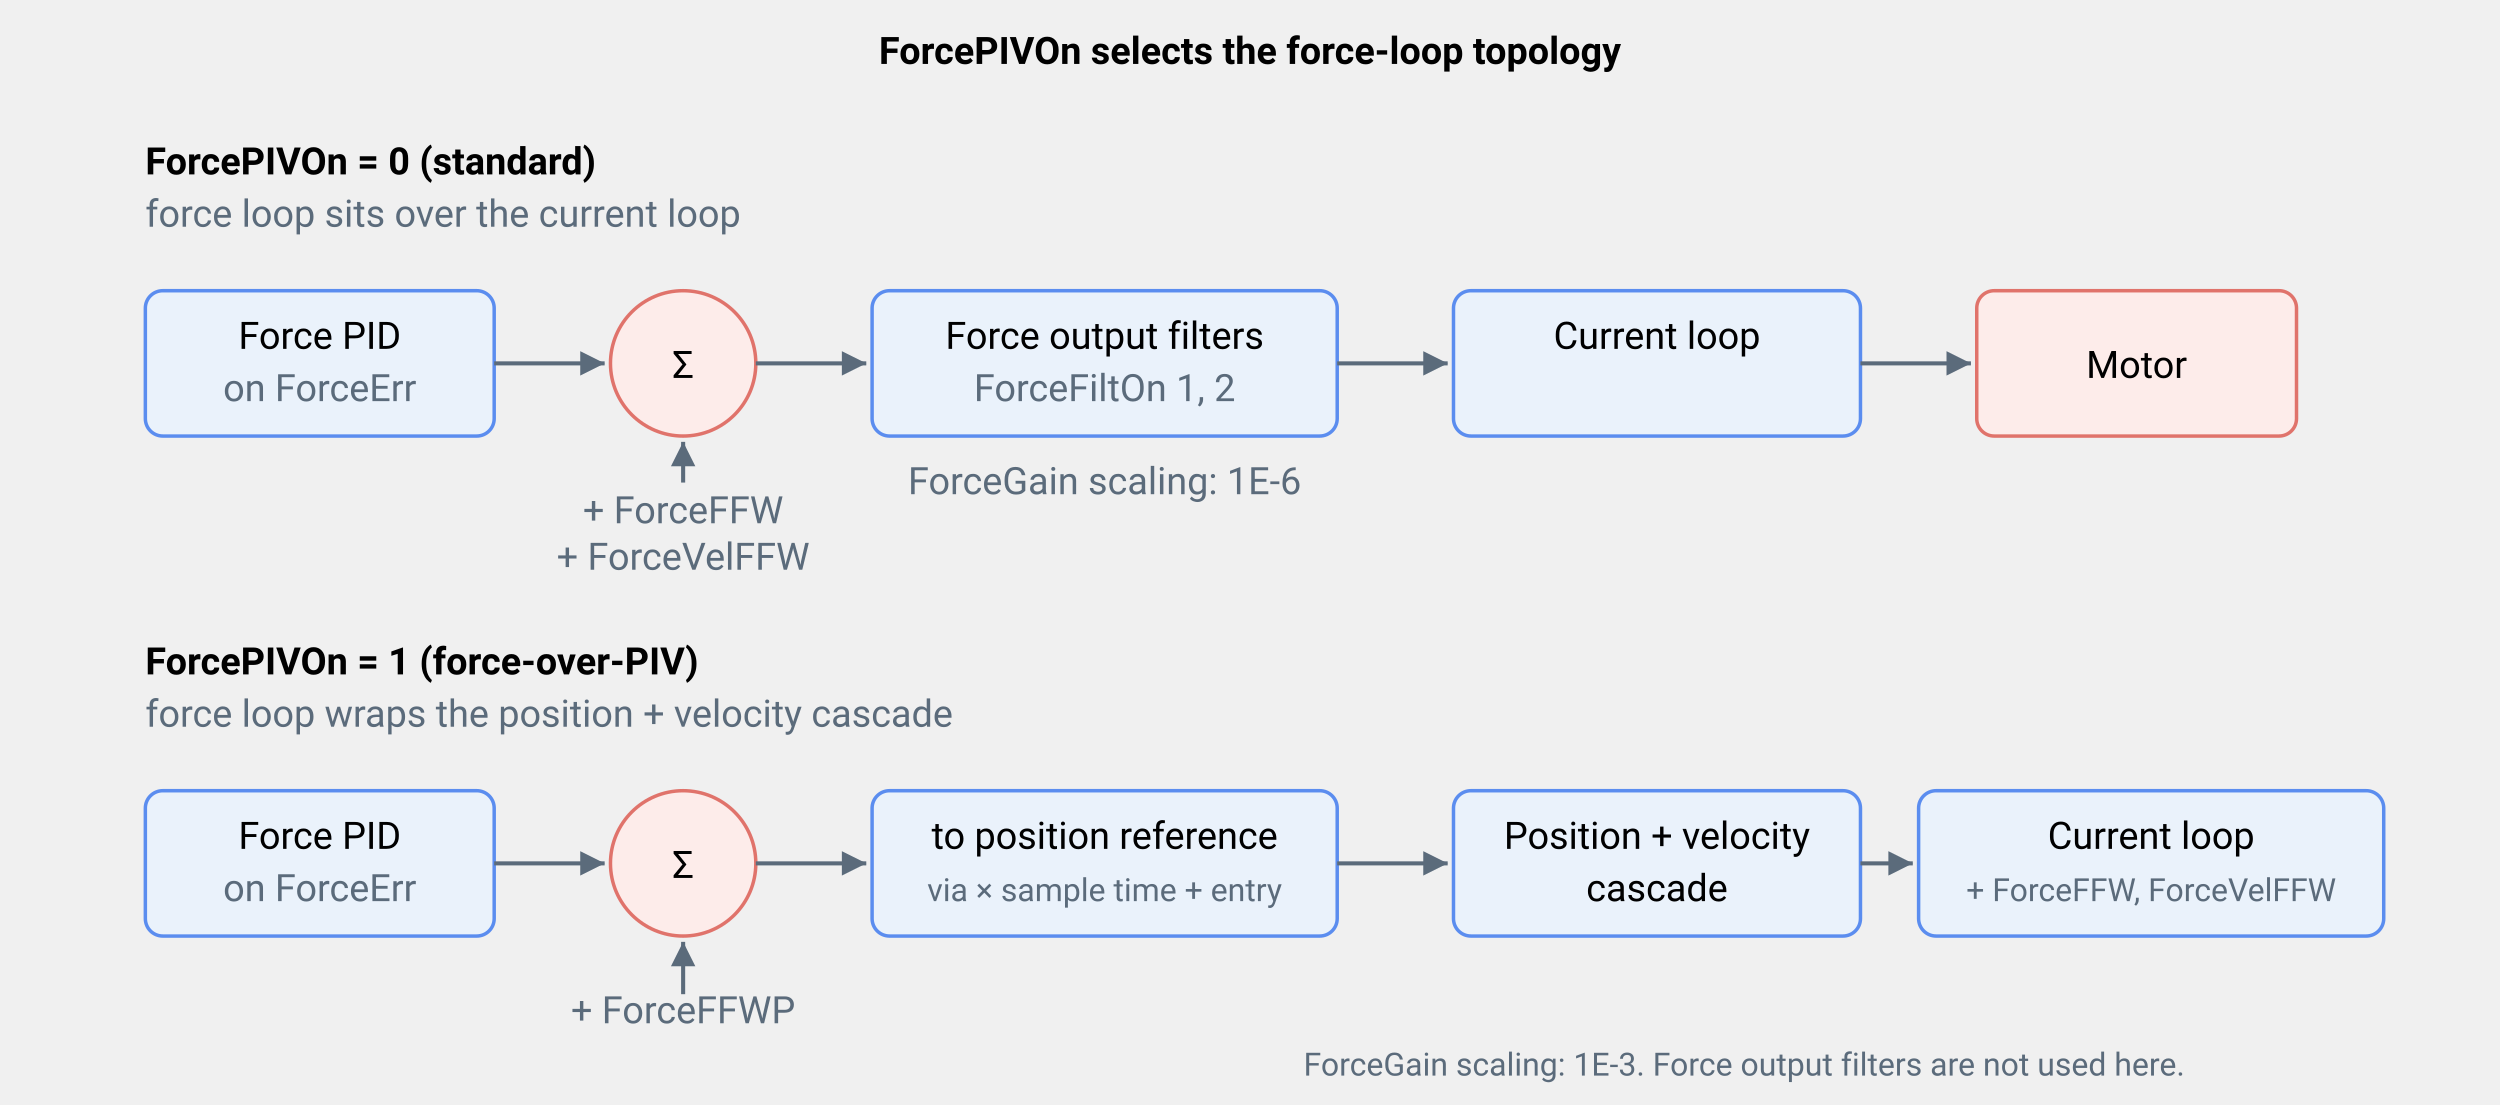
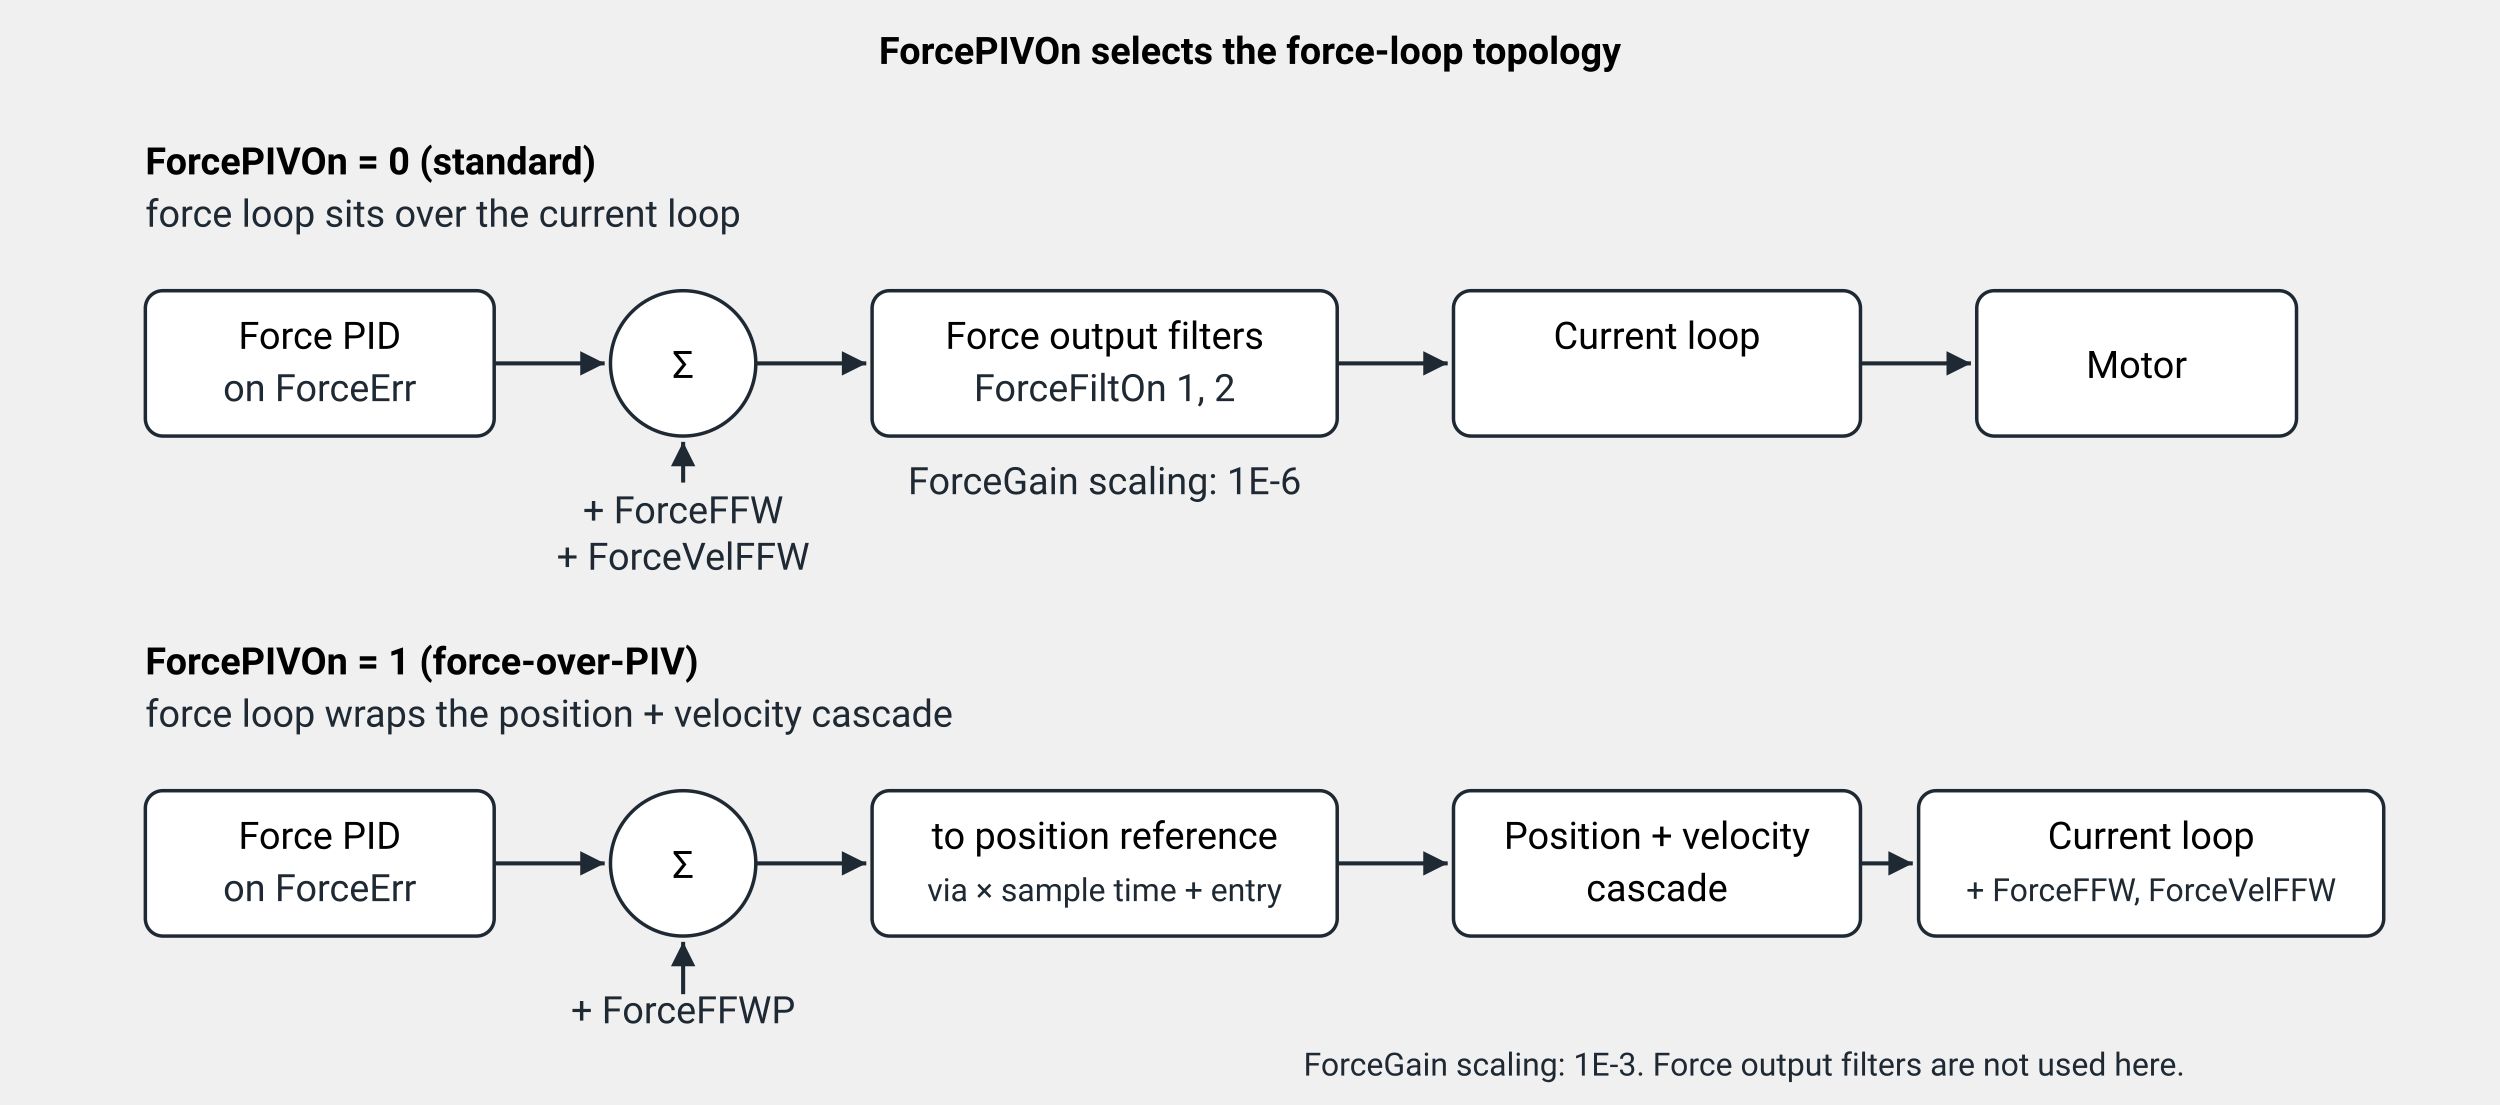
<svg xmlns="http://www.w3.org/2000/svg" width="860" height="380" viewBox="0 0 860 380" font-family="-apple-system,Segoe UI,Roboto,sans-serif" font-size="13" role="img" aria-label="ForcePIVOn = 0 puts the force PID directly over the current loop with ForceFFW and ForceVelFFW summed in; ForcePIVOn = 1 turns the force output into a position-reference offset that wraps the position-plus-velocity cascade.">
  <defs>
    <marker id="arrow" markerWidth="8" markerHeight="8" refX="6" refY="3" orient="auto">
-       <path d="M0,0 L6,3 L0,6 Z" fill="#5b6b7b" />
+       <path d="M0,0 L6,3 L0,6 Z" fill="#1f2933" />
    </marker>
  </defs>
  <text x="430" y="22" text-anchor="middle" font-weight="bold">ForcePIVOn selects the force-loop topology</text>
  <text x="50" y="60" font-weight="bold">ForcePIVOn = 0 (standard)</text>
-   <text x="50" y="78" fill="#5b6b7b">force loop sits over the current loop</text>
-   <rect x="50" y="100" width="120" height="50" rx="6" fill="#eaf2fb" stroke="#5b8def" stroke-width="1.2" />
+   <text x="50" y="78" fill="#1f2933">force loop sits over the current loop</text>
+   <rect x="50" y="100" width="120" height="50" rx="6" fill="#ffffff" stroke="#1f2933" stroke-width="1.2" />
  <text x="110" y="120" text-anchor="middle">Force PID</text>
-   <text x="110" y="138" text-anchor="middle" fill="#5b6b7b">on ForceErr</text>
-   <line x1="170" y1="125" x2="208" y2="125" stroke="#5b6b7b" stroke-width="1.4" marker-end="url(#arrow)" />
-   <rect x="210" y="100" width="50" height="50" rx="25" fill="#fdecea" stroke="#e0736b" stroke-width="1.2" />
+   <text x="110" y="138" text-anchor="middle" fill="#1f2933">on ForceErr</text>
+   <line x1="170" y1="125" x2="208" y2="125" stroke="#1f2933" stroke-width="1.4" marker-end="url(#arrow)" />
+   <rect x="210" y="100" width="50" height="50" rx="25" fill="#ffffff" stroke="#1f2933" stroke-width="1.2" />
  <text x="235" y="130" text-anchor="middle">Σ</text>
-   <text x="235" y="180" text-anchor="middle" fill="#5b6b7b">+ ForceFFW</text>
-   <text x="235" y="196" text-anchor="middle" fill="#5b6b7b">+ ForceVelFFW</text>
-   <line x1="235" y1="166" x2="235" y2="152" stroke="#5b6b7b" stroke-width="1.4" marker-end="url(#arrow)" />
-   <line x1="260" y1="125" x2="298" y2="125" stroke="#5b6b7b" stroke-width="1.4" marker-end="url(#arrow)" />
-   <rect x="300" y="100" width="160" height="50" rx="6" fill="#eaf2fb" stroke="#5b8def" stroke-width="1.2" />
+   <text x="235" y="180" text-anchor="middle" fill="#1f2933">+ ForceFFW</text>
+   <text x="235" y="196" text-anchor="middle" fill="#1f2933">+ ForceVelFFW</text>
+   <line x1="235" y1="166" x2="235" y2="152" stroke="#1f2933" stroke-width="1.4" marker-end="url(#arrow)" />
+   <line x1="260" y1="125" x2="298" y2="125" stroke="#1f2933" stroke-width="1.4" marker-end="url(#arrow)" />
+   <rect x="300" y="100" width="160" height="50" rx="6" fill="#ffffff" stroke="#1f2933" stroke-width="1.2" />
  <text x="380" y="120" text-anchor="middle">Force output filters</text>
-   <text x="380" y="138" text-anchor="middle" fill="#5b6b7b">ForceFiltOn 1, 2</text>
-   <line x1="460" y1="125" x2="498" y2="125" stroke="#5b6b7b" stroke-width="1.4" marker-end="url(#arrow)" />
-   <rect x="500" y="100" width="140" height="50" rx="6" fill="#eaf2fb" stroke="#5b8def" stroke-width="1.2" />
+   <text x="380" y="138" text-anchor="middle" fill="#1f2933">ForceFiltOn 1, 2</text>
+   <line x1="460" y1="125" x2="498" y2="125" stroke="#1f2933" stroke-width="1.4" marker-end="url(#arrow)" />
+   <rect x="500" y="100" width="140" height="50" rx="6" fill="#ffffff" stroke="#1f2933" stroke-width="1.2" />
  <text x="570" y="120" text-anchor="middle">Current loop</text>
-   <line x1="640" y1="125" x2="678" y2="125" stroke="#5b6b7b" stroke-width="1.4" marker-end="url(#arrow)" />
-   <rect x="680" y="100" width="110" height="50" rx="6" fill="#fdecea" stroke="#e0736b" stroke-width="1.2" />
+   <line x1="640" y1="125" x2="678" y2="125" stroke="#1f2933" stroke-width="1.4" marker-end="url(#arrow)" />
+   <rect x="680" y="100" width="110" height="50" rx="6" fill="#ffffff" stroke="#1f2933" stroke-width="1.2" />
  <text x="735" y="130" text-anchor="middle">Motor</text>
-   <text x="380" y="170" text-anchor="middle" fill="#5b6b7b">ForceGain scaling: 1E-6</text>
+   <text x="380" y="170" text-anchor="middle" fill="#1f2933">ForceGain scaling: 1E-6</text>
  <text x="50" y="232" font-weight="bold">ForcePIVOn = 1 (force-over-PIV)</text>
-   <text x="50" y="250" fill="#5b6b7b">force loop wraps the position + velocity cascade</text>
-   <rect x="50" y="272" width="120" height="50" rx="6" fill="#eaf2fb" stroke="#5b8def" stroke-width="1.2" />
+   <text x="50" y="250" fill="#1f2933">force loop wraps the position + velocity cascade</text>
+   <rect x="50" y="272" width="120" height="50" rx="6" fill="#ffffff" stroke="#1f2933" stroke-width="1.2" />
  <text x="110" y="292" text-anchor="middle">Force PID</text>
-   <text x="110" y="310" text-anchor="middle" fill="#5b6b7b">on ForceErr</text>
-   <line x1="170" y1="297" x2="208" y2="297" stroke="#5b6b7b" stroke-width="1.4" marker-end="url(#arrow)" />
-   <rect x="210" y="272" width="50" height="50" rx="25" fill="#fdecea" stroke="#e0736b" stroke-width="1.2" />
+   <text x="110" y="310" text-anchor="middle" fill="#1f2933">on ForceErr</text>
+   <line x1="170" y1="297" x2="208" y2="297" stroke="#1f2933" stroke-width="1.4" marker-end="url(#arrow)" />
+   <rect x="210" y="272" width="50" height="50" rx="25" fill="#ffffff" stroke="#1f2933" stroke-width="1.2" />
  <text x="235" y="302" text-anchor="middle">Σ</text>
-   <text x="235" y="352" text-anchor="middle" fill="#5b6b7b">+ ForceFFWP</text>
-   <line x1="235" y1="342" x2="235" y2="324" stroke="#5b6b7b" stroke-width="1.4" marker-end="url(#arrow)" />
-   <line x1="260" y1="297" x2="298" y2="297" stroke="#5b6b7b" stroke-width="1.4" marker-end="url(#arrow)" />
-   <rect x="300" y="272" width="160" height="50" rx="6" fill="#eaf2fb" stroke="#5b8def" stroke-width="1.2" />
+   <text x="235" y="352" text-anchor="middle" fill="#1f2933">+ ForceFFWP</text>
+   <line x1="235" y1="342" x2="235" y2="324" stroke="#1f2933" stroke-width="1.4" marker-end="url(#arrow)" />
+   <line x1="260" y1="297" x2="298" y2="297" stroke="#1f2933" stroke-width="1.4" marker-end="url(#arrow)" />
+   <rect x="300" y="272" width="160" height="50" rx="6" fill="#ffffff" stroke="#1f2933" stroke-width="1.2" />
  <text x="380" y="292" text-anchor="middle">to position reference</text>
-   <text x="380" y="310" text-anchor="middle" font-size="11" fill="#5b6b7b">via × sample time + entry</text>
-   <line x1="460" y1="297" x2="498" y2="297" stroke="#5b6b7b" stroke-width="1.4" marker-end="url(#arrow)" />
-   <rect x="500" y="272" width="140" height="50" rx="6" fill="#eaf2fb" stroke="#5b8def" stroke-width="1.2" />
+   <text x="380" y="310" text-anchor="middle" font-size="11" fill="#1f2933">via × sample time + entry</text>
+   <line x1="460" y1="297" x2="498" y2="297" stroke="#1f2933" stroke-width="1.4" marker-end="url(#arrow)" />
+   <rect x="500" y="272" width="140" height="50" rx="6" fill="#ffffff" stroke="#1f2933" stroke-width="1.2" />
  <text x="570" y="292" text-anchor="middle">Position + velocity</text>
  <text x="570" y="310" text-anchor="middle">cascade</text>
-   <line x1="640" y1="297" x2="658" y2="297" stroke="#5b6b7b" stroke-width="1.4" marker-end="url(#arrow)" />
-   <rect x="660" y="272" width="160" height="50" rx="6" fill="#eaf2fb" stroke="#5b8def" stroke-width="1.2" />
+   <line x1="640" y1="297" x2="658" y2="297" stroke="#1f2933" stroke-width="1.4" marker-end="url(#arrow)" />
+   <rect x="660" y="272" width="160" height="50" rx="6" fill="#ffffff" stroke="#1f2933" stroke-width="1.2" />
  <text x="740" y="292" text-anchor="middle">Current loop</text>
-   <text x="740" y="310" text-anchor="middle" font-size="11" fill="#5b6b7b">+ ForceFFW, ForceVelFFW</text>
-   <text x="600" y="370" text-anchor="middle" font-size="11" fill="#5b6b7b">ForceGain scaling: 1E-3. Force output filters are not used here.</text>
+   <text x="740" y="310" text-anchor="middle" font-size="11" fill="#1f2933">+ ForceFFW, ForceVelFFW</text>
+   <text x="600" y="370" text-anchor="middle" font-size="11" fill="#1f2933">ForceGain scaling: 1E-3. Force output filters are not used here.</text>
</svg>
